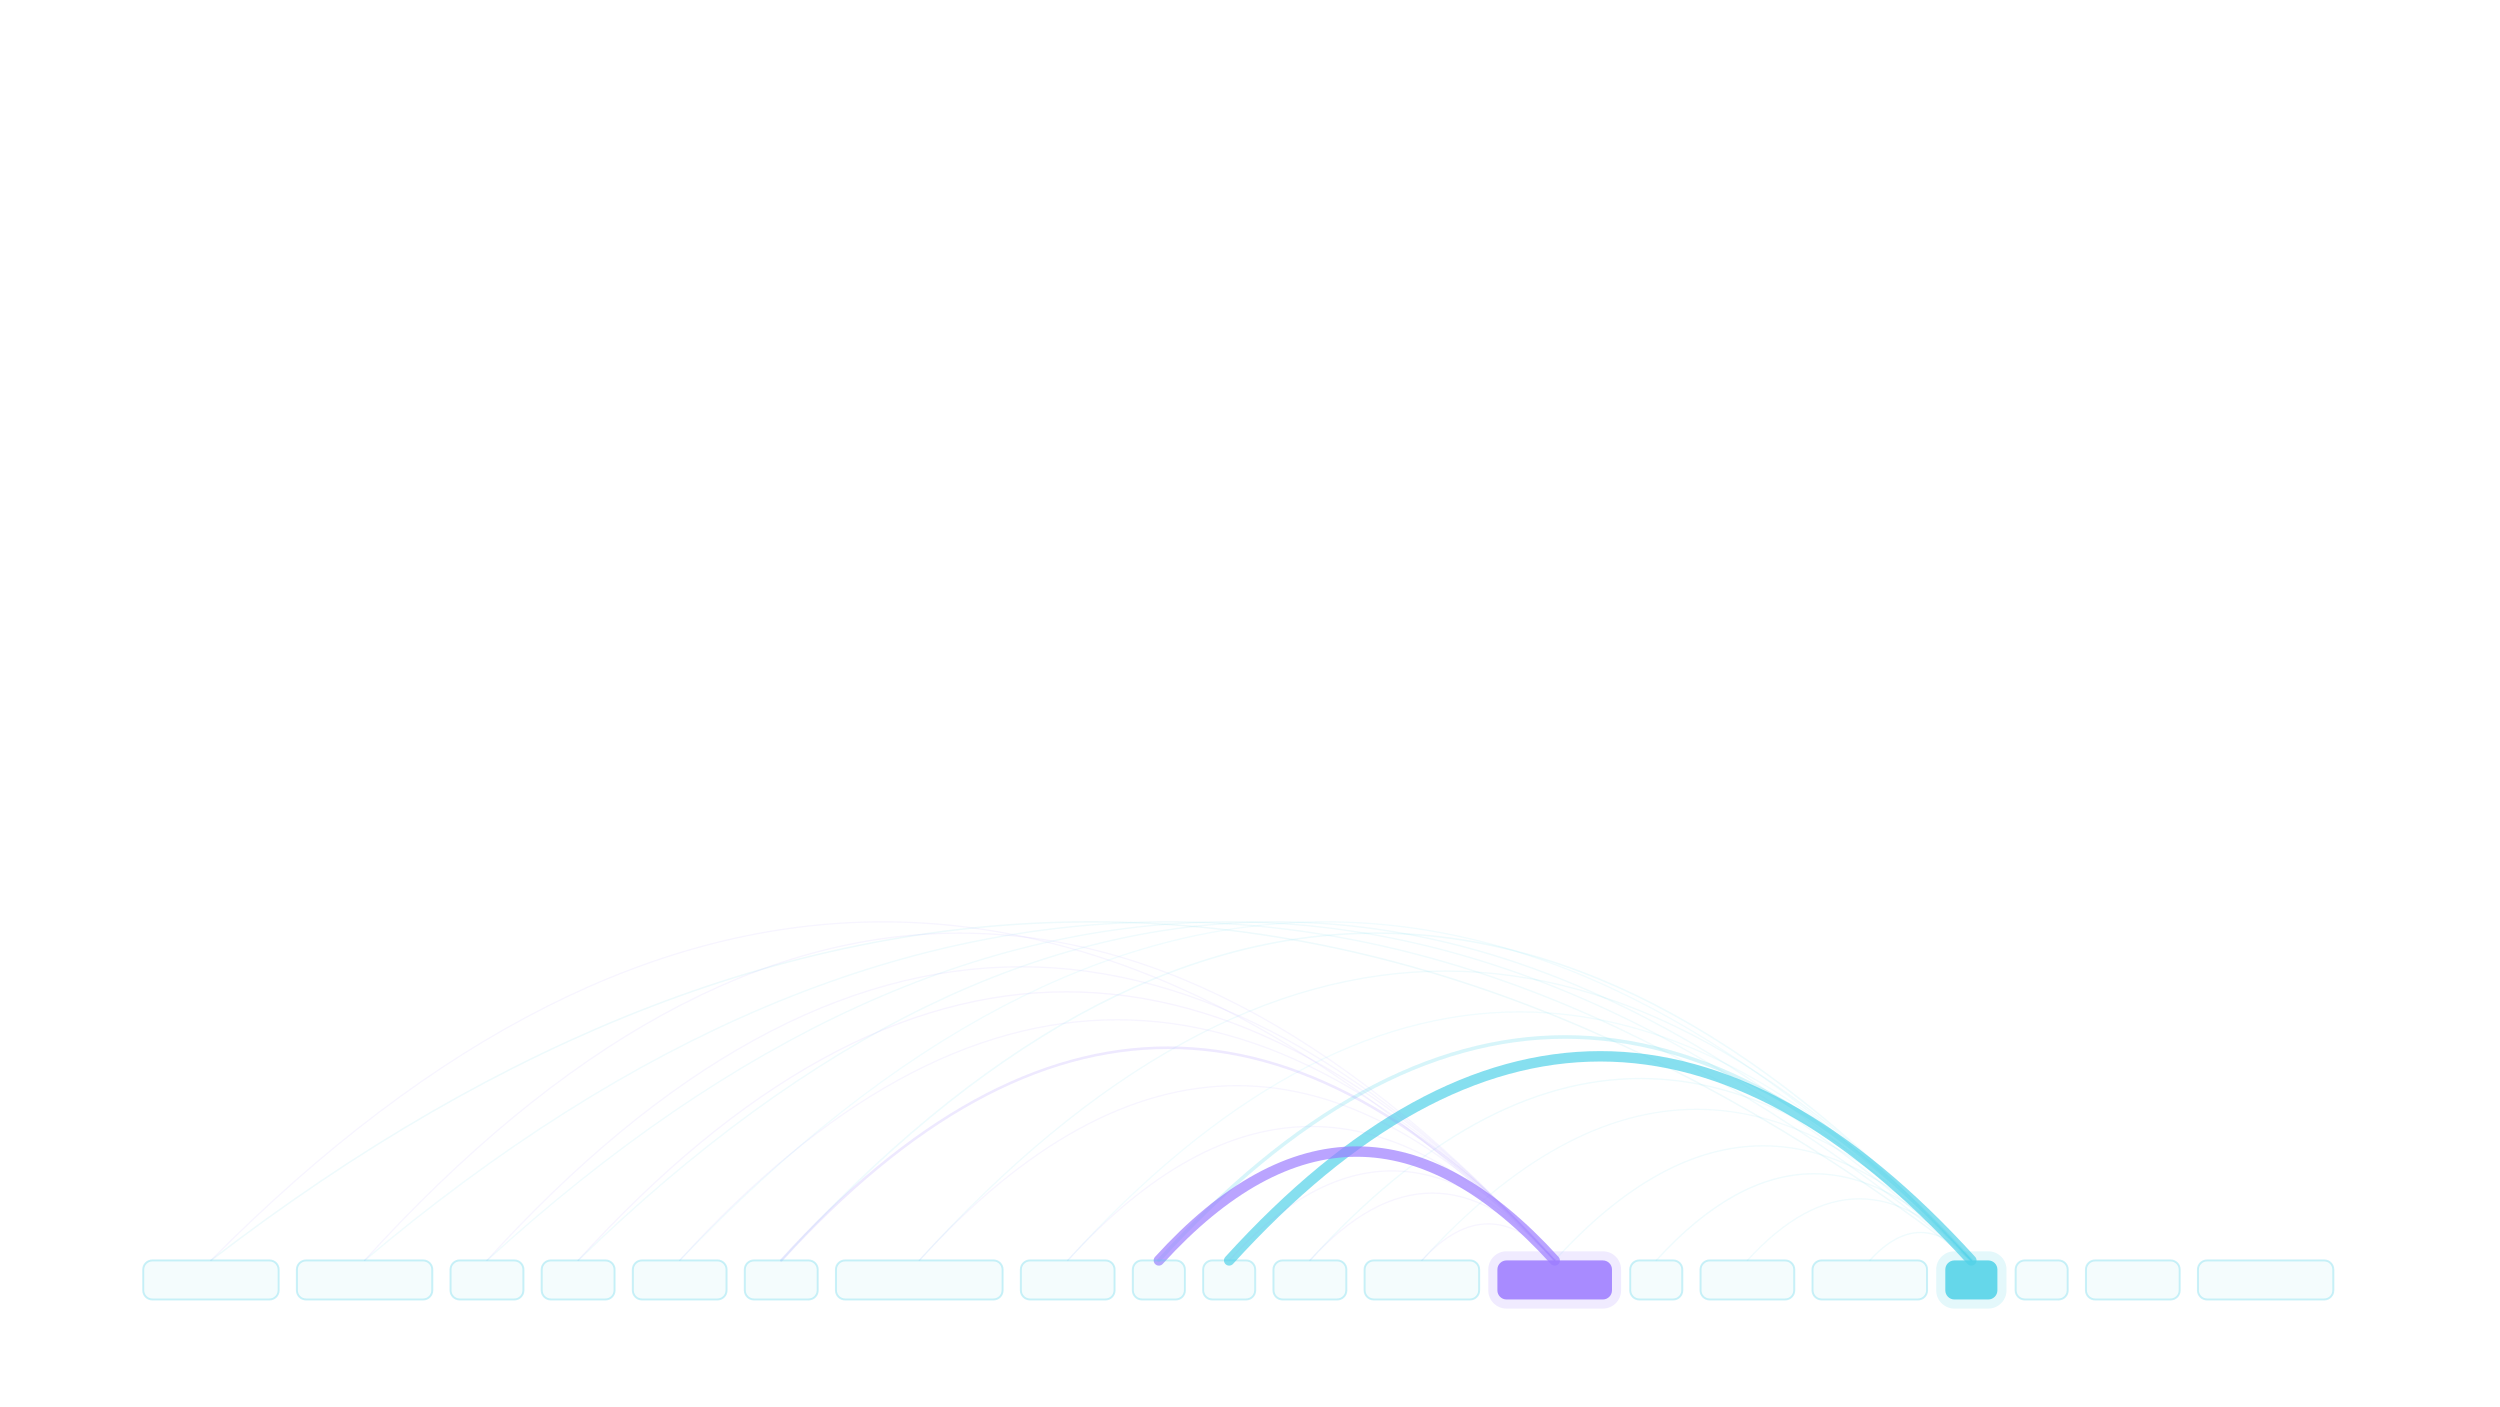
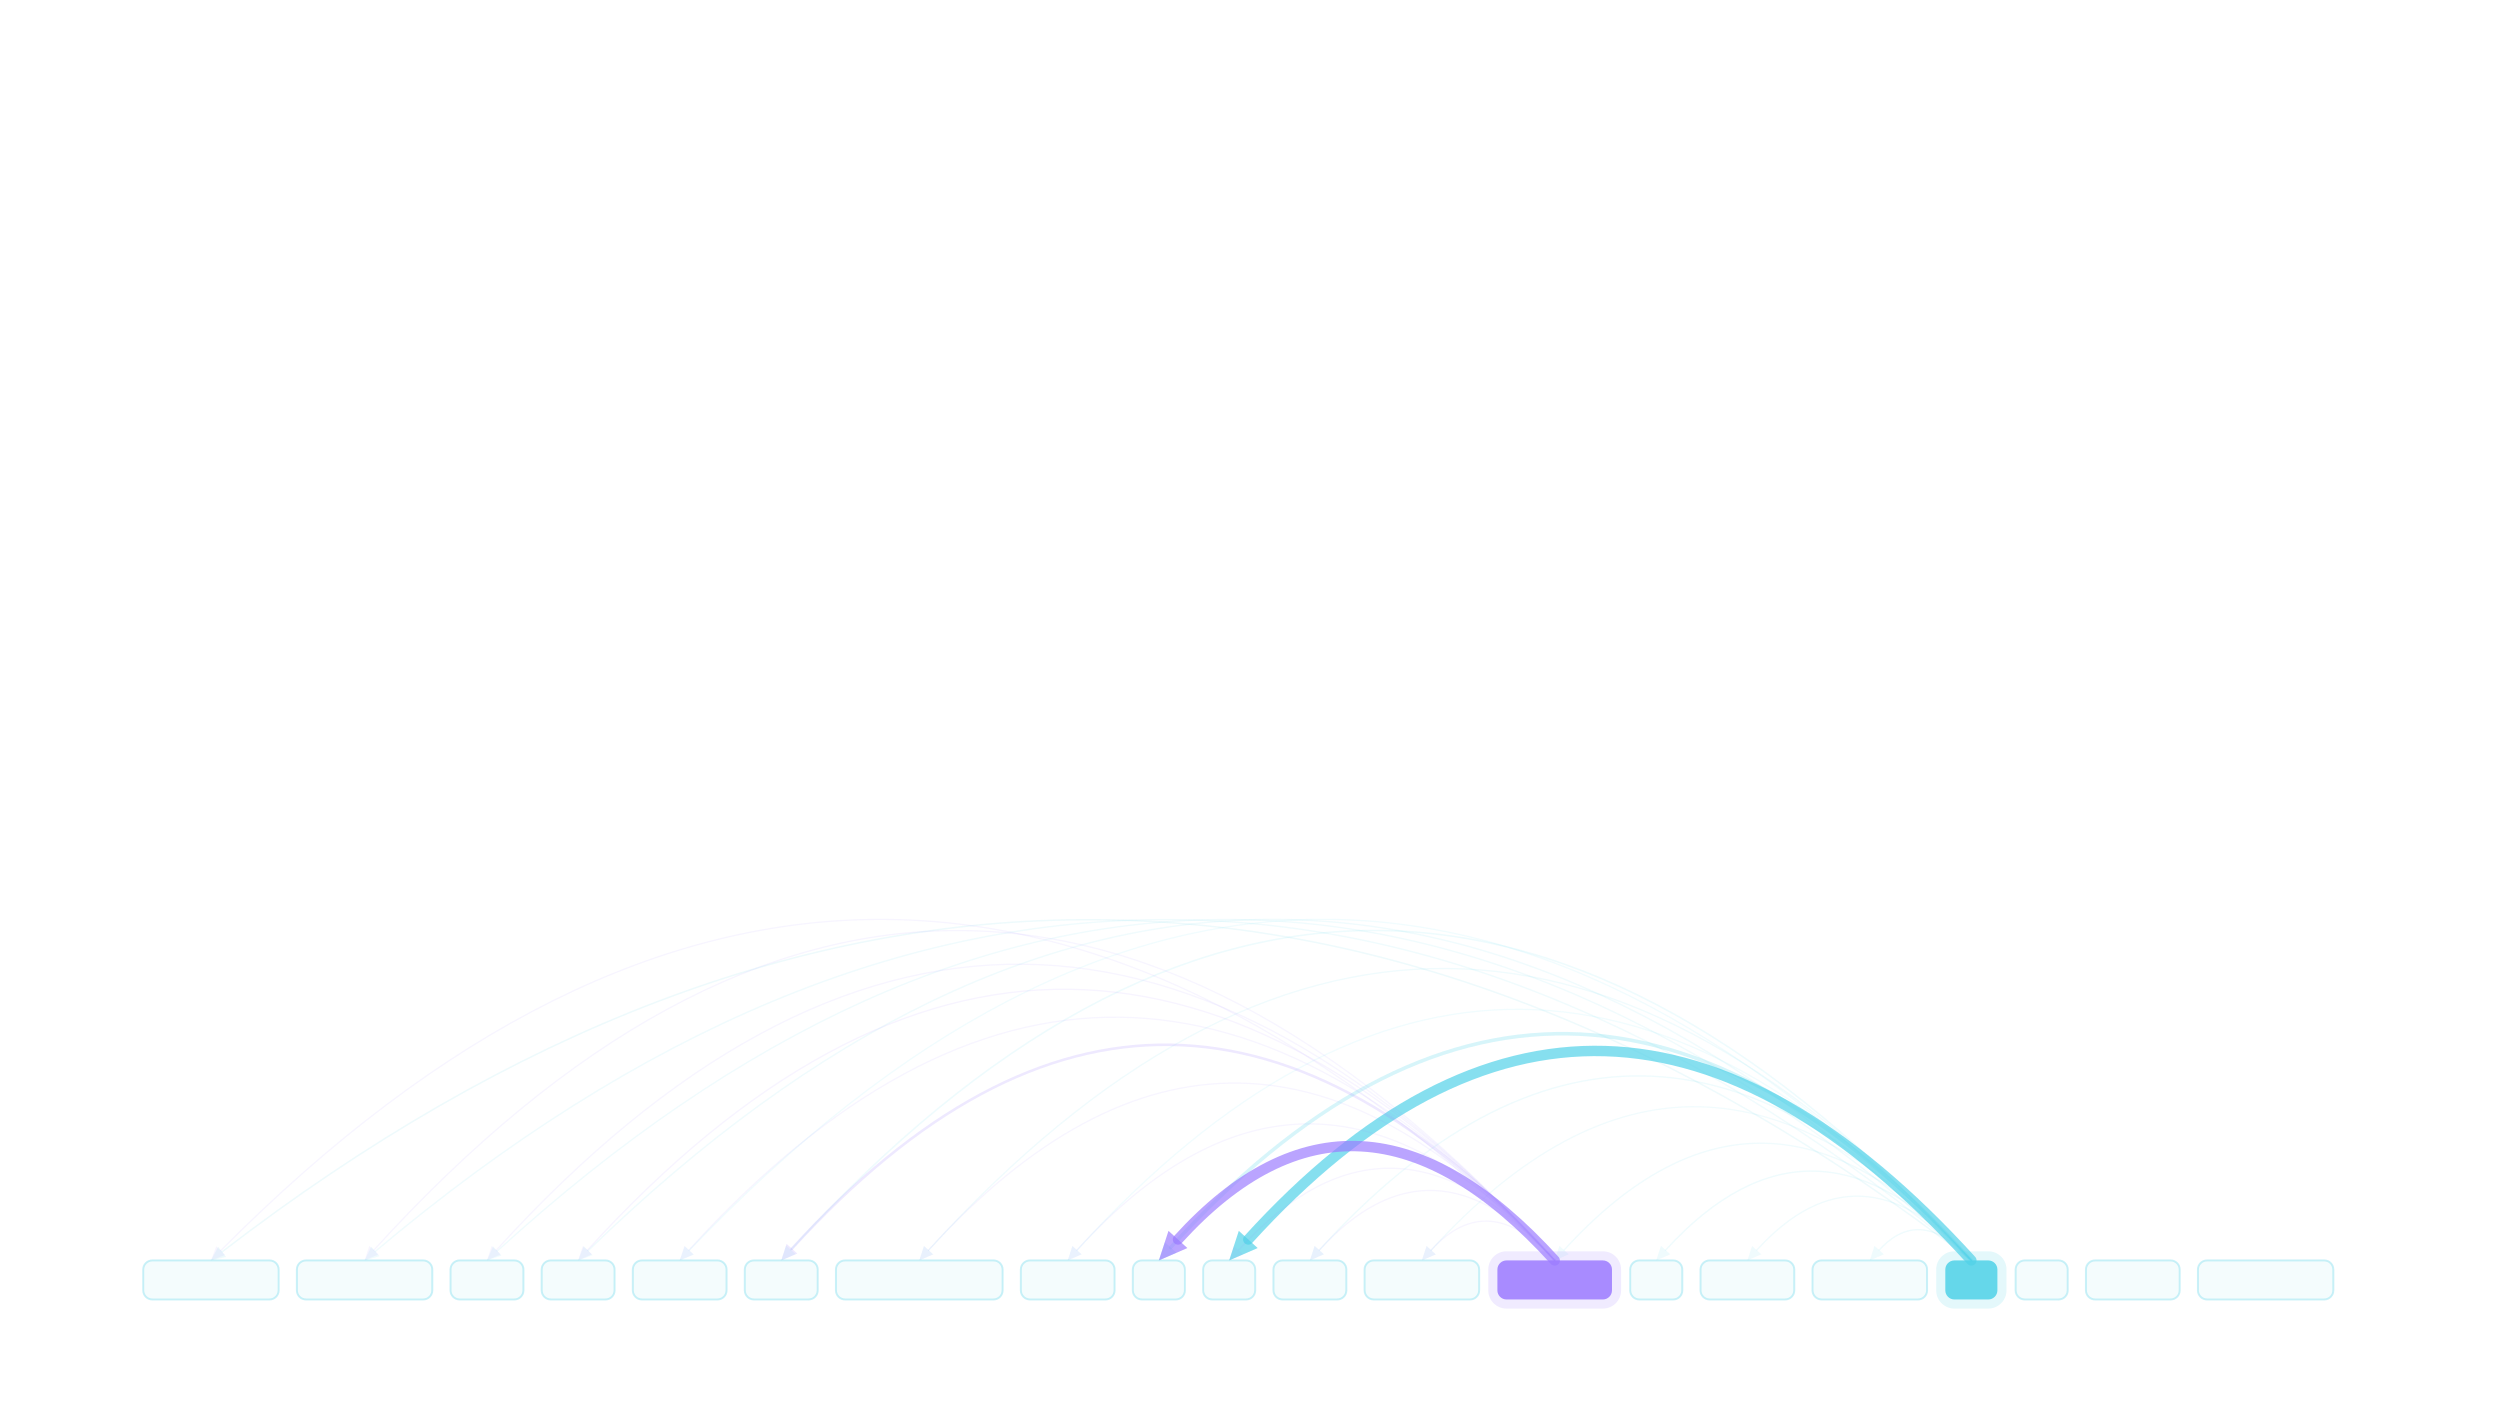
<svg xmlns="http://www.w3.org/2000/svg" viewBox="0 0 1920 1080" width="1920" height="1080" preserveAspectRatio="xMidYMid slice">
  <defs>
    <linearGradient id="weights" gradientUnits="userSpaceOnUse" x1="0" y1="0" x2="1920" y2="0">
      <stop offset="0" stop-color="#4fd1e8" />
      <stop offset="1" stop-color="#9b7bff" />
    </linearGradient>
  </defs>
  <g fill="none" stroke="#4fd1e8" stroke-linecap="round">
-     <path d="M 1514.0 968.0 Q 838.0 448.0 162.0 968.0" stroke-width="1.16" stroke-opacity="0.094" />
-     <path d="M 1514.0 968.0 Q 897.0 448.0 280.0 968.0" stroke-width="1.10" stroke-opacity="0.089" />
-     <path d="M 1514.0 968.0 Q 944.0 448.0 374.0 968.0" stroke-width="1.06" stroke-opacity="0.085" />
-     <path d="M 1514.0 968.0 Q 979.0 448.0 444.0 968.0" stroke-width="1.10" stroke-opacity="0.089" />
-     <path d="M 1514.0 968.0 Q 1018.0 448.0 522.0 968.0" stroke-width="1.02" stroke-opacity="0.082" />
-     <path d="M 1514.0 968.0 Q 1057.0 465.3 600.0 968.0" stroke-width="1.20" stroke-opacity="0.097" />
-     <path d="M 1514.0 968.0 Q 1110.0 523.6 706.0 968.0" stroke-width="1.05" stroke-opacity="0.084" />
-     <path d="M 1514.0 968.0 Q 1167.0 586.3 820.0 968.0" stroke-width="1.03" stroke-opacity="0.082" />
-     <path d="M 1514.0 968.0 Q 1202.0 624.8 890.0 968.0" stroke-width="2.76" stroke-opacity="0.230" />
-     <path d="M 1514.0 968.0 Q 1229.0 654.5 944.0 968.0" stroke-width="8.00" stroke-opacity="0.680" />
-     <path d="M 1514.0 968.0 Q 1260.0 688.6 1006.0 968.0" stroke-width="1.07" stroke-opacity="0.086" />
-     <path d="M 1514.0 968.0 Q 1303.0 735.9 1092.0 968.0" stroke-width="1.00" stroke-opacity="0.080" />
-     <path d="M 1514.0 968.0 Q 1354.0 792.0 1194.0 968.0" stroke-width="1.06" stroke-opacity="0.085" />
-     <path d="M 1514.0 968.0 Q 1393.0 834.9 1272.0 968.0" stroke-width="1.09" stroke-opacity="0.087" />
-     <path d="M 1514.0 968.0 Q 1428.0 873.4 1342.0 968.0" stroke-width="1.04" stroke-opacity="0.083" />
-     <path d="M 1514.0 968.0 Q 1475.0 925.1 1436.0 968.0" stroke-width="1.08" stroke-opacity="0.087" />
+     <path d="M 1514.0 968.0 Q 838.0 448.0 170.6 961.4" stroke-width="1.16" stroke-opacity="0.094" />
+     <path d="M 162.0 968.0 L 167.6 957.5 L 173.6 965.3 z" fill="#4fd1e8" fill-opacity="0.094" stroke="none" />
+     <path d="M 1514.0 968.0 Q 897.0 448.0 288.2 961.1" stroke-width="1.10" stroke-opacity="0.089" />
+     <path d="M 280.0 968.0 L 285.1 957.4 L 291.4 964.8 z" fill="#4fd1e8" fill-opacity="0.089" stroke="none" />
+     <path d="M 1514.0 968.0 Q 944.0 448.0 381.9 960.8" stroke-width="1.06" stroke-opacity="0.085" />
+     <path d="M 374.0 968.0 L 378.7 957.2 L 385.1 964.3 z" fill="#4fd1e8" fill-opacity="0.085" stroke="none" />
+     <path d="M 1514.0 968.0 Q 979.0 448.0 451.7 960.5" stroke-width="1.10" stroke-opacity="0.089" />
+     <path d="M 444.0 968.0 L 448.3 957.0 L 455.1 964.0 z" fill="#4fd1e8" fill-opacity="0.089" stroke="none" />
+     <path d="M 1514.0 968.0 Q 1018.0 448.0 529.3 960.3" stroke-width="1.02" stroke-opacity="0.082" />
+     <path d="M 522.0 968.0 L 525.9 957.0 L 532.8 963.6 z" fill="#4fd1e8" fill-opacity="0.082" stroke="none" />
+     <path d="M 1514.0 968.0 Q 1057.0 465.3 607.3 959.9" stroke-width="1.20" stroke-opacity="0.097" />
+     <path d="M 600.0 968.0 L 603.7 956.6 L 611.0 963.2 z" fill="#4fd1e8" fill-opacity="0.097" stroke="none" />
+     <path d="M 1514.0 968.0 Q 1110.0 523.6 713.2 960.1" stroke-width="1.05" stroke-opacity="0.084" />
+     <path d="M 706.0 968.0 L 709.6 956.9 L 716.7 963.3 z" fill="#4fd1e8" fill-opacity="0.084" stroke="none" />
+     <path d="M 1514.0 968.0 Q 1167.0 586.3 827.2 960.1" stroke-width="1.03" stroke-opacity="0.082" />
+     <path d="M 820.0 968.0 L 823.6 956.9 L 830.7 963.3 z" fill="#4fd1e8" fill-opacity="0.082" stroke="none" />
+     <path d="M 1514.0 968.0 Q 1202.0 624.8 899.0 958.1" stroke-width="2.76" stroke-opacity="0.230" />
+     <path d="M 890.0 968.0 L 894.6 954.0 L 903.5 962.1 z" fill="#4fd1e8" fill-opacity="0.230" stroke="none" />
+     <path d="M 1514.0 968.0 Q 1229.0 654.5 958.7 951.9" stroke-width="8.00" stroke-opacity="0.680" />
+     <path d="M 944.0 968.0 L 951.4 945.3 L 965.9 958.5 z" fill="#4fd1e8" fill-opacity="0.680" stroke="none" />
+     <path d="M 1514.0 968.0 Q 1260.0 688.6 1013.2 960.1" stroke-width="1.07" stroke-opacity="0.086" />
+     <path d="M 1006.0 968.0 L 1009.6 956.8 L 1016.8 963.3 z" fill="#4fd1e8" fill-opacity="0.086" stroke="none" />
+     <path d="M 1514.0 968.0 Q 1303.0 735.9 1099.1 960.2" stroke-width="1.00" stroke-opacity="0.080" />
+     <path d="M 1092.0 968.0 L 1095.6 956.9 L 1102.7 963.4 z" fill="#4fd1e8" fill-opacity="0.080" stroke="none" />
+     <path d="M 1514.0 968.0 Q 1354.0 792.0 1201.2 960.1" stroke-width="1.06" stroke-opacity="0.085" />
+     <path d="M 1194.0 968.0 L 1197.6 956.8 L 1204.8 963.3 z" fill="#4fd1e8" fill-opacity="0.085" stroke="none" />
+     <path d="M 1514.0 968.0 Q 1393.0 834.9 1279.2 960.1" stroke-width="1.09" stroke-opacity="0.087" />
+     <path d="M 1272.0 968.0 L 1275.6 956.8 L 1282.8 963.3 z" fill="#4fd1e8" fill-opacity="0.087" stroke="none" />
+     <path d="M 1514.0 968.0 Q 1428.0 873.4 1349.2 960.1" stroke-width="1.04" stroke-opacity="0.083" />
+     <path d="M 1342.0 968.0 L 1345.6 956.9 L 1352.7 963.3 z" fill="#4fd1e8" fill-opacity="0.083" stroke="none" />
+     <path d="M 1514.0 968.0 Q 1475.0 925.1 1443.2 960.1" stroke-width="1.08" stroke-opacity="0.087" />
+     <path d="M 1436.0 968.0 L 1439.6 956.8 L 1446.8 963.3 z" fill="#4fd1e8" fill-opacity="0.087" stroke="none" />
  </g>
  <g fill="none" stroke="#9b7bff" stroke-linecap="round">
-     <path d="M 1194.0 968.0 Q 678.0 448.0 162.0 968.0" stroke-width="1.01" stroke-opacity="0.081" />
-     <path d="M 1194.0 968.0 Q 737.0 465.3 280.0 968.0" stroke-width="1.01" stroke-opacity="0.081" />
-     <path d="M 1194.0 968.0 Q 784.0 517.0 374.0 968.0" stroke-width="1.03" stroke-opacity="0.082" />
-     <path d="M 1194.0 968.0 Q 819.0 555.5 444.0 968.0" stroke-width="1.04" stroke-opacity="0.084" />
-     <path d="M 1194.0 968.0 Q 858.0 598.4 522.0 968.0" stroke-width="1.02" stroke-opacity="0.081" />
-     <path d="M 1194.0 968.0 Q 897.0 641.3 600.0 968.0" stroke-width="1.99" stroke-opacity="0.165" />
-     <path d="M 1194.0 968.0 Q 950.0 699.6 706.0 968.0" stroke-width="1.01" stroke-opacity="0.081" />
-     <path d="M 1194.0 968.0 Q 1007.0 762.3 820.0 968.0" stroke-width="1.01" stroke-opacity="0.081" />
-     <path d="M 1194.0 968.0 Q 1042.0 800.8 890.0 968.0" stroke-width="8.00" stroke-opacity="0.680" />
-     <path d="M 1194.0 968.0 Q 1069.0 830.5 944.0 968.0" stroke-width="1.02" stroke-opacity="0.082" />
-     <path d="M 1194.0 968.0 Q 1100.0 864.6 1006.0 968.0" stroke-width="1.02" stroke-opacity="0.082" />
-     <path d="M 1194.0 968.0 Q 1143.0 911.9 1092.0 968.0" stroke-width="1.01" stroke-opacity="0.081" />
+     <path d="M 1194.0 968.0 Q 678.0 448.0 169.5 960.5" stroke-width="1.01" stroke-opacity="0.081" />
+     <path d="M 162.0 968.0 L 166.1 957.1 L 172.9 963.8 z" fill="#9b7bff" fill-opacity="0.081" stroke="none" />
+     <path d="M 1194.0 968.0 Q 737.0 465.3 287.1 960.1" stroke-width="1.01" stroke-opacity="0.081" />
+     <path d="M 280.0 968.0 L 283.6 956.9 L 290.7 963.4 z" fill="#9b7bff" fill-opacity="0.081" stroke="none" />
+     <path d="M 1194.0 968.0 Q 784.0 517.0 381.2 960.1" stroke-width="1.03" stroke-opacity="0.082" />
+     <path d="M 374.0 968.0 L 377.6 956.9 L 384.7 963.3 z" fill="#9b7bff" fill-opacity="0.082" stroke="none" />
+     <path d="M 1194.0 968.0 Q 819.0 555.5 451.2 960.1" stroke-width="1.04" stroke-opacity="0.084" />
+     <path d="M 444.0 968.0 L 447.6 956.9 L 454.7 963.3 z" fill="#9b7bff" fill-opacity="0.084" stroke="none" />
+     <path d="M 1194.0 968.0 Q 858.0 598.4 529.1 960.1" stroke-width="1.02" stroke-opacity="0.081" />
+     <path d="M 522.0 968.0 L 525.6 956.9 L 532.7 963.4 z" fill="#9b7bff" fill-opacity="0.081" stroke="none" />
+     <path d="M 1194.0 968.0 Q 897.0 641.3 608.2 959.0" stroke-width="1.99" stroke-opacity="0.165" />
+     <path d="M 600.0 968.0 L 604.1 955.3 L 612.3 962.7 z" fill="#9b7bff" fill-opacity="0.165" stroke="none" />
+     <path d="M 1194.0 968.0 Q 950.0 699.6 713.1 960.1" stroke-width="1.01" stroke-opacity="0.081" />
+     <path d="M 706.0 968.0 L 709.6 956.9 L 716.7 963.4 z" fill="#9b7bff" fill-opacity="0.081" stroke="none" />
+     <path d="M 1194.0 968.0 Q 1007.0 762.3 827.1 960.1" stroke-width="1.01" stroke-opacity="0.081" />
+     <path d="M 820.0 968.0 L 823.6 956.9 L 830.7 963.4 z" fill="#9b7bff" fill-opacity="0.081" stroke="none" />
+     <path d="M 1194.0 968.0 Q 1042.0 800.8 904.7 951.9" stroke-width="8.00" stroke-opacity="0.680" />
+     <path d="M 890.0 968.0 L 897.4 945.3 L 911.9 958.5 z" fill="#9b7bff" fill-opacity="0.680" stroke="none" />
+     <path d="M 1194.0 968.0 Q 1069.0 830.5 951.2 960.1" stroke-width="1.02" stroke-opacity="0.082" />
+     <path d="M 944.0 968.0 L 947.6 956.9 L 954.7 963.4 z" fill="#9b7bff" fill-opacity="0.082" stroke="none" />
+     <path d="M 1194.0 968.0 Q 1100.0 864.6 1013.2 960.1" stroke-width="1.02" stroke-opacity="0.082" />
+     <path d="M 1006.0 968.0 L 1009.6 956.9 L 1016.7 963.3 z" fill="#9b7bff" fill-opacity="0.082" stroke="none" />
+     <path d="M 1194.0 968.0 Q 1143.0 911.9 1099.1 960.1" stroke-width="1.01" stroke-opacity="0.081" />
+     <path d="M 1092.0 968.0 L 1095.6 956.9 L 1102.7 963.4 z" fill="#9b7bff" fill-opacity="0.081" stroke="none" />
  </g>
  <g>
    <rect x="110.0" y="968.0" width="104" height="30" rx="7" fill="#4fd1e8" fill-opacity="0.06" stroke="#4fd1e8" stroke-opacity="0.3" stroke-width="1.5" />
    <rect x="228.0" y="968.0" width="104" height="30" rx="7" fill="#4fd1e8" fill-opacity="0.06" stroke="#4fd1e8" stroke-opacity="0.3" stroke-width="1.5" />
    <rect x="346.0" y="968.0" width="56" height="30" rx="7" fill="#4fd1e8" fill-opacity="0.06" stroke="#4fd1e8" stroke-opacity="0.3" stroke-width="1.5" />
    <rect x="416.0" y="968.0" width="56" height="30" rx="7" fill="#4fd1e8" fill-opacity="0.06" stroke="#4fd1e8" stroke-opacity="0.3" stroke-width="1.5" />
    <rect x="486.0" y="968.0" width="72" height="30" rx="7" fill="#4fd1e8" fill-opacity="0.06" stroke="#4fd1e8" stroke-opacity="0.3" stroke-width="1.5" />
    <rect x="572.0" y="968.0" width="56" height="30" rx="7" fill="#4fd1e8" fill-opacity="0.06" stroke="#4fd1e8" stroke-opacity="0.3" stroke-width="1.5" />
    <rect x="642.0" y="968.0" width="128" height="30" rx="7" fill="#4fd1e8" fill-opacity="0.06" stroke="#4fd1e8" stroke-opacity="0.3" stroke-width="1.5" />
    <rect x="784.0" y="968.0" width="72" height="30" rx="7" fill="#4fd1e8" fill-opacity="0.06" stroke="#4fd1e8" stroke-opacity="0.3" stroke-width="1.5" />
    <rect x="870.0" y="968.0" width="40" height="30" rx="7" fill="#4fd1e8" fill-opacity="0.06" stroke="#4fd1e8" stroke-opacity="0.3" stroke-width="1.5" />
    <rect x="924.0" y="968.0" width="40" height="30" rx="7" fill="#4fd1e8" fill-opacity="0.06" stroke="#4fd1e8" stroke-opacity="0.3" stroke-width="1.5" />
    <rect x="978.0" y="968.0" width="56" height="30" rx="7" fill="#4fd1e8" fill-opacity="0.06" stroke="#4fd1e8" stroke-opacity="0.3" stroke-width="1.5" />
    <rect x="1048.0" y="968.0" width="88" height="30" rx="7" fill="#4fd1e8" fill-opacity="0.06" stroke="#4fd1e8" stroke-opacity="0.3" stroke-width="1.5" />
    <rect x="1143.0" y="961.0" width="102" height="44" rx="14" fill="#9b7bff" fill-opacity="0.15" />
    <rect x="1150.0" y="968.0" width="88" height="30" rx="7" fill="#9b7bff" fill-opacity="0.85" />
    <rect x="1252.0" y="968.0" width="40" height="30" rx="7" fill="#4fd1e8" fill-opacity="0.06" stroke="#4fd1e8" stroke-opacity="0.3" stroke-width="1.5" />
    <rect x="1306.0" y="968.0" width="72" height="30" rx="7" fill="#4fd1e8" fill-opacity="0.06" stroke="#4fd1e8" stroke-opacity="0.3" stroke-width="1.5" />
    <rect x="1392.0" y="968.0" width="88" height="30" rx="7" fill="#4fd1e8" fill-opacity="0.06" stroke="#4fd1e8" stroke-opacity="0.3" stroke-width="1.5" />
    <rect x="1487.0" y="961.0" width="54" height="44" rx="14" fill="#4fd1e8" fill-opacity="0.15" />
    <rect x="1494.0" y="968.0" width="40" height="30" rx="7" fill="#4fd1e8" fill-opacity="0.85" />
    <rect x="1548.0" y="968.0" width="40" height="30" rx="7" fill="#4fd1e8" fill-opacity="0.06" stroke="#4fd1e8" stroke-opacity="0.3" stroke-width="1.5" />
    <rect x="1602.0" y="968.0" width="72" height="30" rx="7" fill="#4fd1e8" fill-opacity="0.06" stroke="#4fd1e8" stroke-opacity="0.3" stroke-width="1.5" />
    <rect x="1688.0" y="968.0" width="104" height="30" rx="7" fill="#4fd1e8" fill-opacity="0.06" stroke="#4fd1e8" stroke-opacity="0.3" stroke-width="1.5" />
  </g>
</svg>
